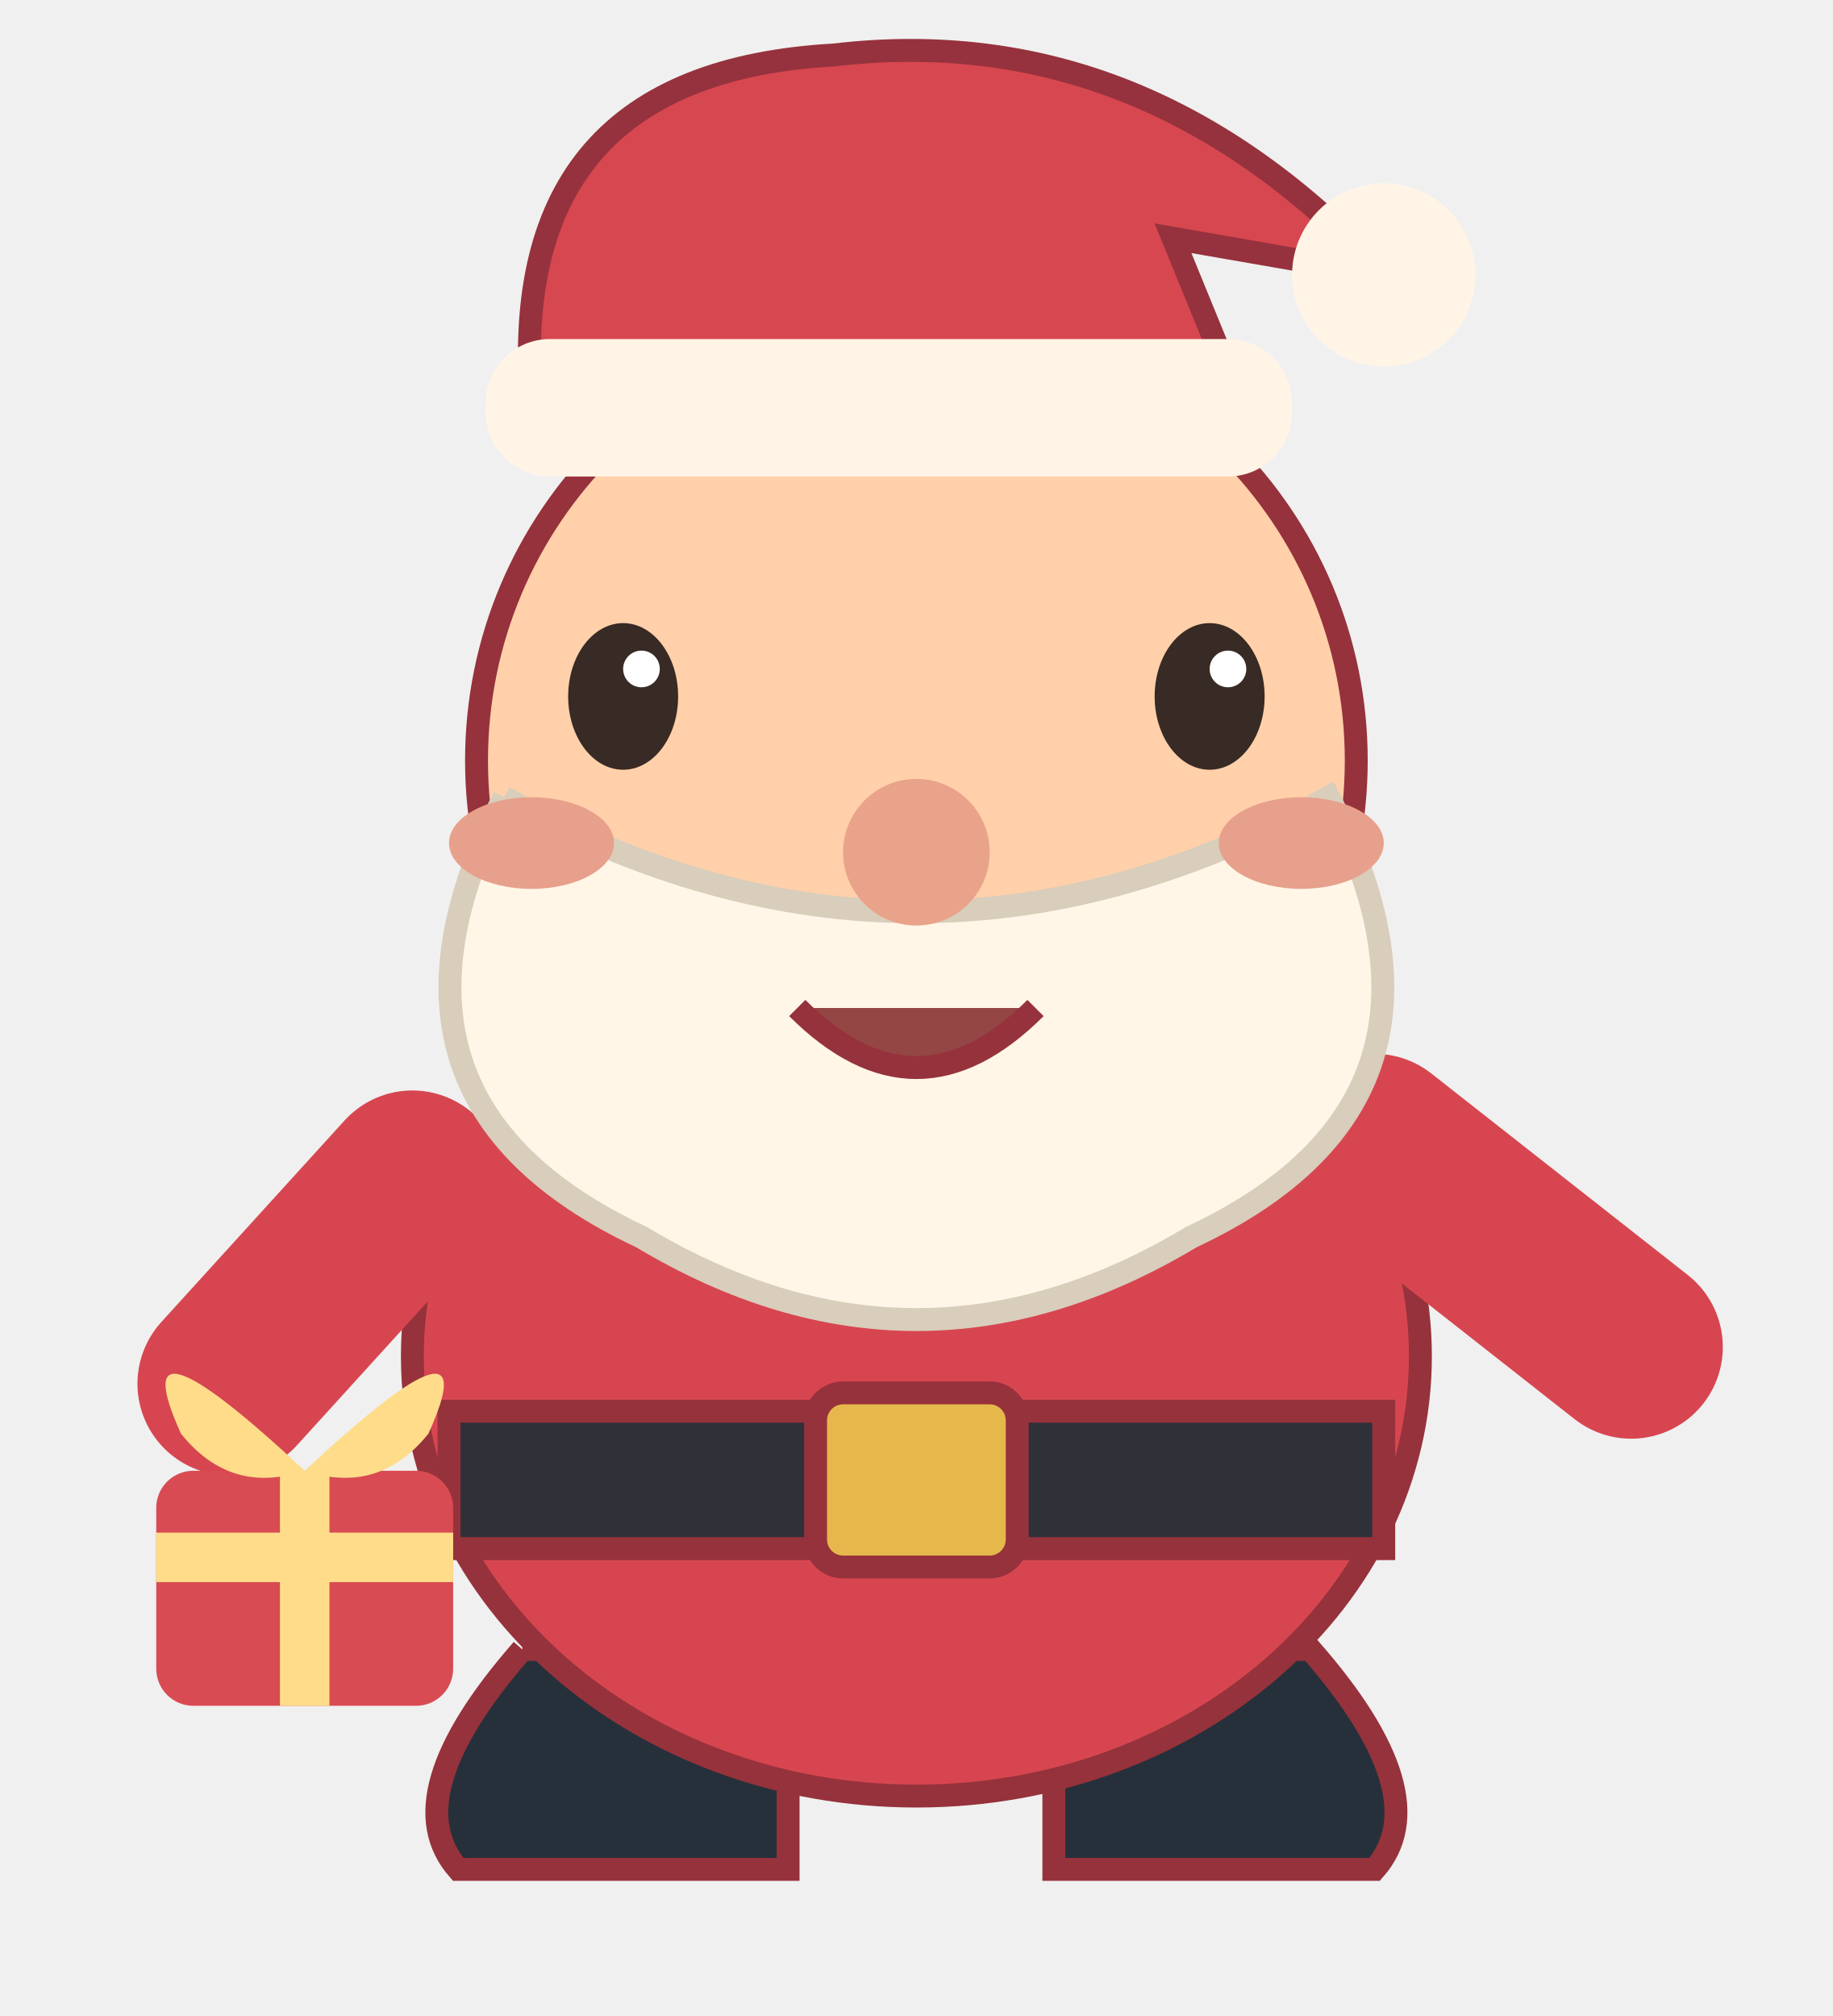
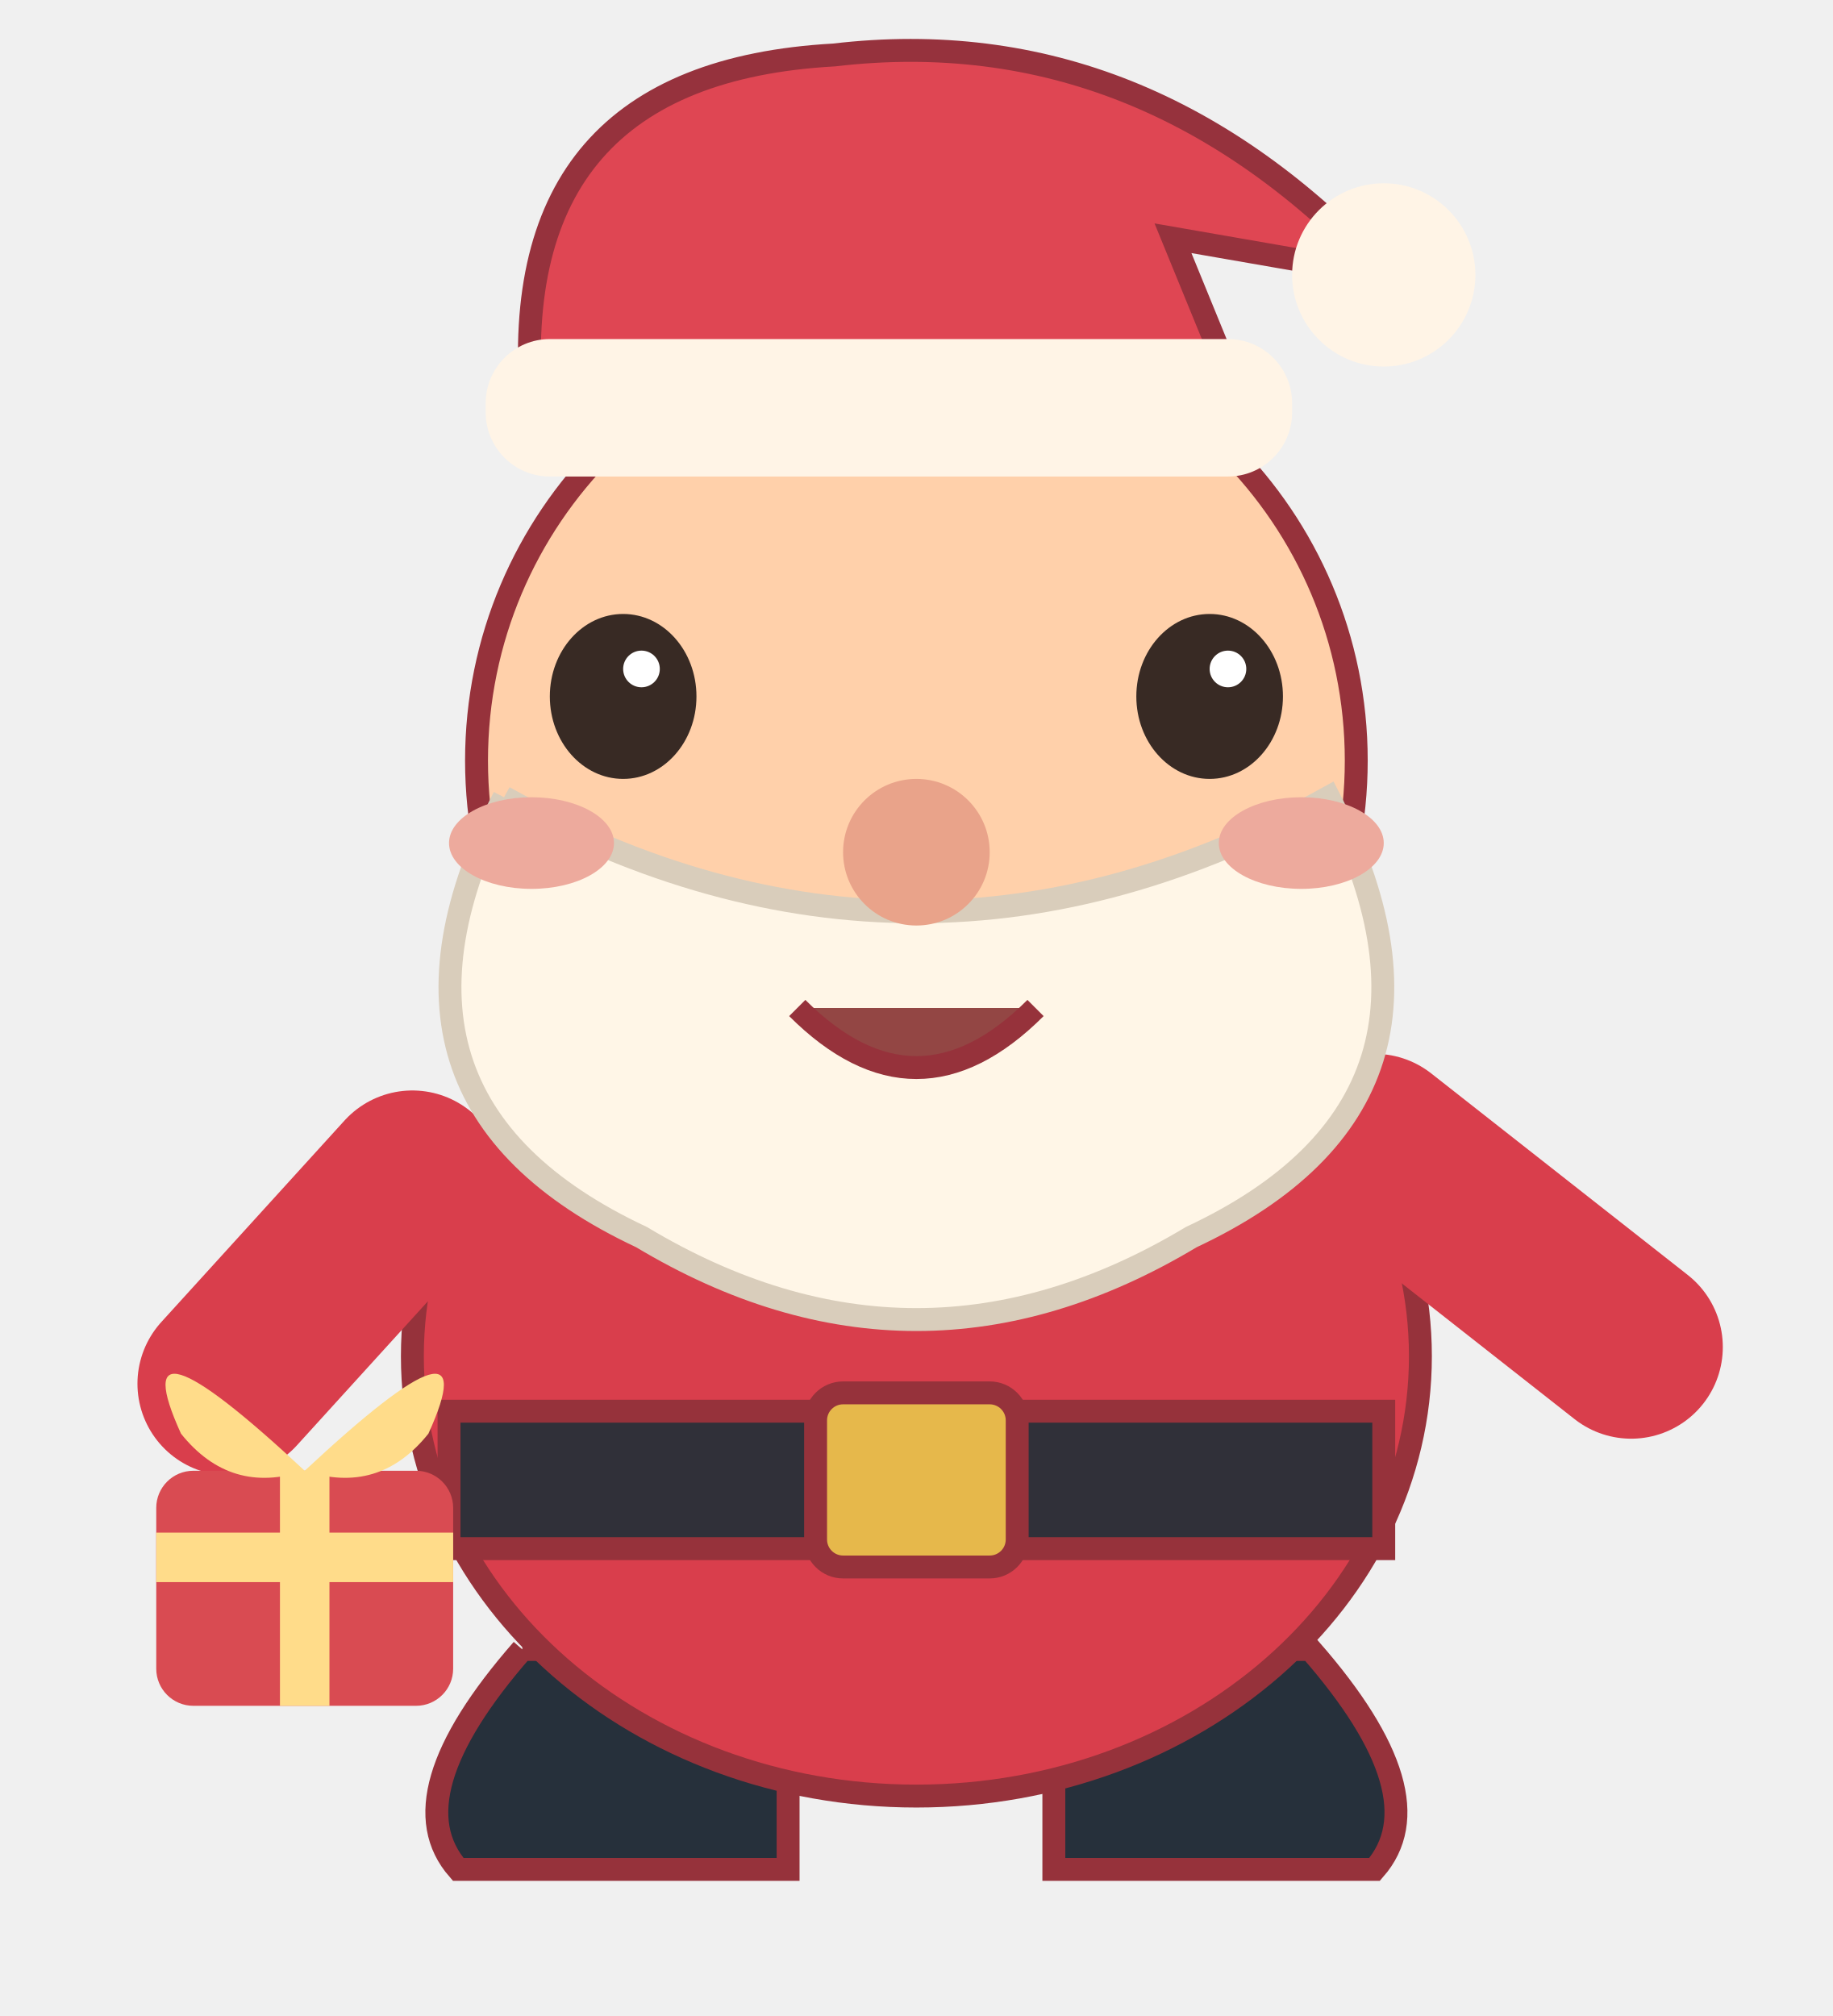
<svg xmlns="http://www.w3.org/2000/svg" viewBox="0 0 200 220">
  <g stroke="#96323b" stroke-width="2.5">
    <path class="bt-step" d="M57 180H86V204H50Q43 196 57 180" fill="#26303b" />
    <path class="bt-step2" d="M115 180H143Q157 196 150 204H115Z" fill="#26303b" />
-     <ellipse cx="100" cy="148" rx="55" ry="48" fill="#d74650" />
+     <ellipse cx="100" cy="148" rx="55" ry="48" fill="#d93e4c" />
    <path d="M49 154H151V169H49Z" fill="#303039" />
    <rect x="89" y="152" width="22" height="19" rx="3" fill="#e6b84b" />
-     <path d="M45 129L25 151" stroke="#d74650" stroke-width="20" stroke-linecap="round" />
-     <path class="bt-wave" d="M150 125L178 147" stroke="#d74650" stroke-width="20" stroke-linecap="round" />
+     <path d="M45 129L25 151" stroke="#d93e4c" stroke-width="20" stroke-linecap="round" />
+     <path class="bt-wave" d="M150 125L178 147" stroke="#d93e4c" stroke-width="20" stroke-linecap="round" />
    <circle cx="100" cy="83" r="48" fill="#ffd0aa" />
    <path d="M55 87Q38 120 70 135Q100 153 130 135Q162 120 145 87Q100 112 55 87" fill="#fff6e7" stroke="#d9cdbb" />
    <path d="M87 110Q100 123 113 110" fill="#934644" />
  </g>
  <g fill="#382a24">
-     <ellipse cx="68" cy="76" rx="6" ry="8" />
-     <ellipse cx="132" cy="76" rx="6" ry="8" />
+     <ellipse cx="68" cy="76" rx="8" ry="9" />
+     <ellipse cx="132" cy="76" rx="8" ry="9" />
  </g>
  <g fill="white">
    <circle cx="70" cy="73" r="2" />
    <circle cx="134" cy="73" r="2" />
  </g>
-   <g fill="#e7a08b">
+   <g fill="#edaa9d">
    <ellipse cx="58" cy="92" rx="9" ry="5" />
    <ellipse cx="142" cy="92" rx="9" ry="5" />
  </g>
  <circle cx="100" cy="93" r="8" fill="#e9a38a" />
-   <path d="M58 44Q55 8 91 6Q125 2 151 30L128 26L137 48Z" fill="#d74750" stroke="#96323d" stroke-width="2.5" />
+   <path d="M58 44Q55 8 91 6Q125 2 151 30L128 26L137 48Z" fill="#df4653" stroke="#96323d" stroke-width="2.5" />
  <circle cx="151" cy="30" r="10" fill="#fff4e6" />
  <rect x="53" y="37" width="88" height="15" rx="7" fill="#fff4e6" />
  <g transform="translate(13 147) scale(1.35)">
    <rect x="3" y="10" width="24" height="19" rx="3" fill="#d94b52" />
    <path d="M15 10V29M3 17H27" stroke="#ffdc8a" stroke-width="4" />
    <path d="M15 10Q0 -4 5 7Q9 12 15 10Q30 -4 25 7Q21 12 15 10" fill="#ffdc8a" />
  </g>
</svg>
